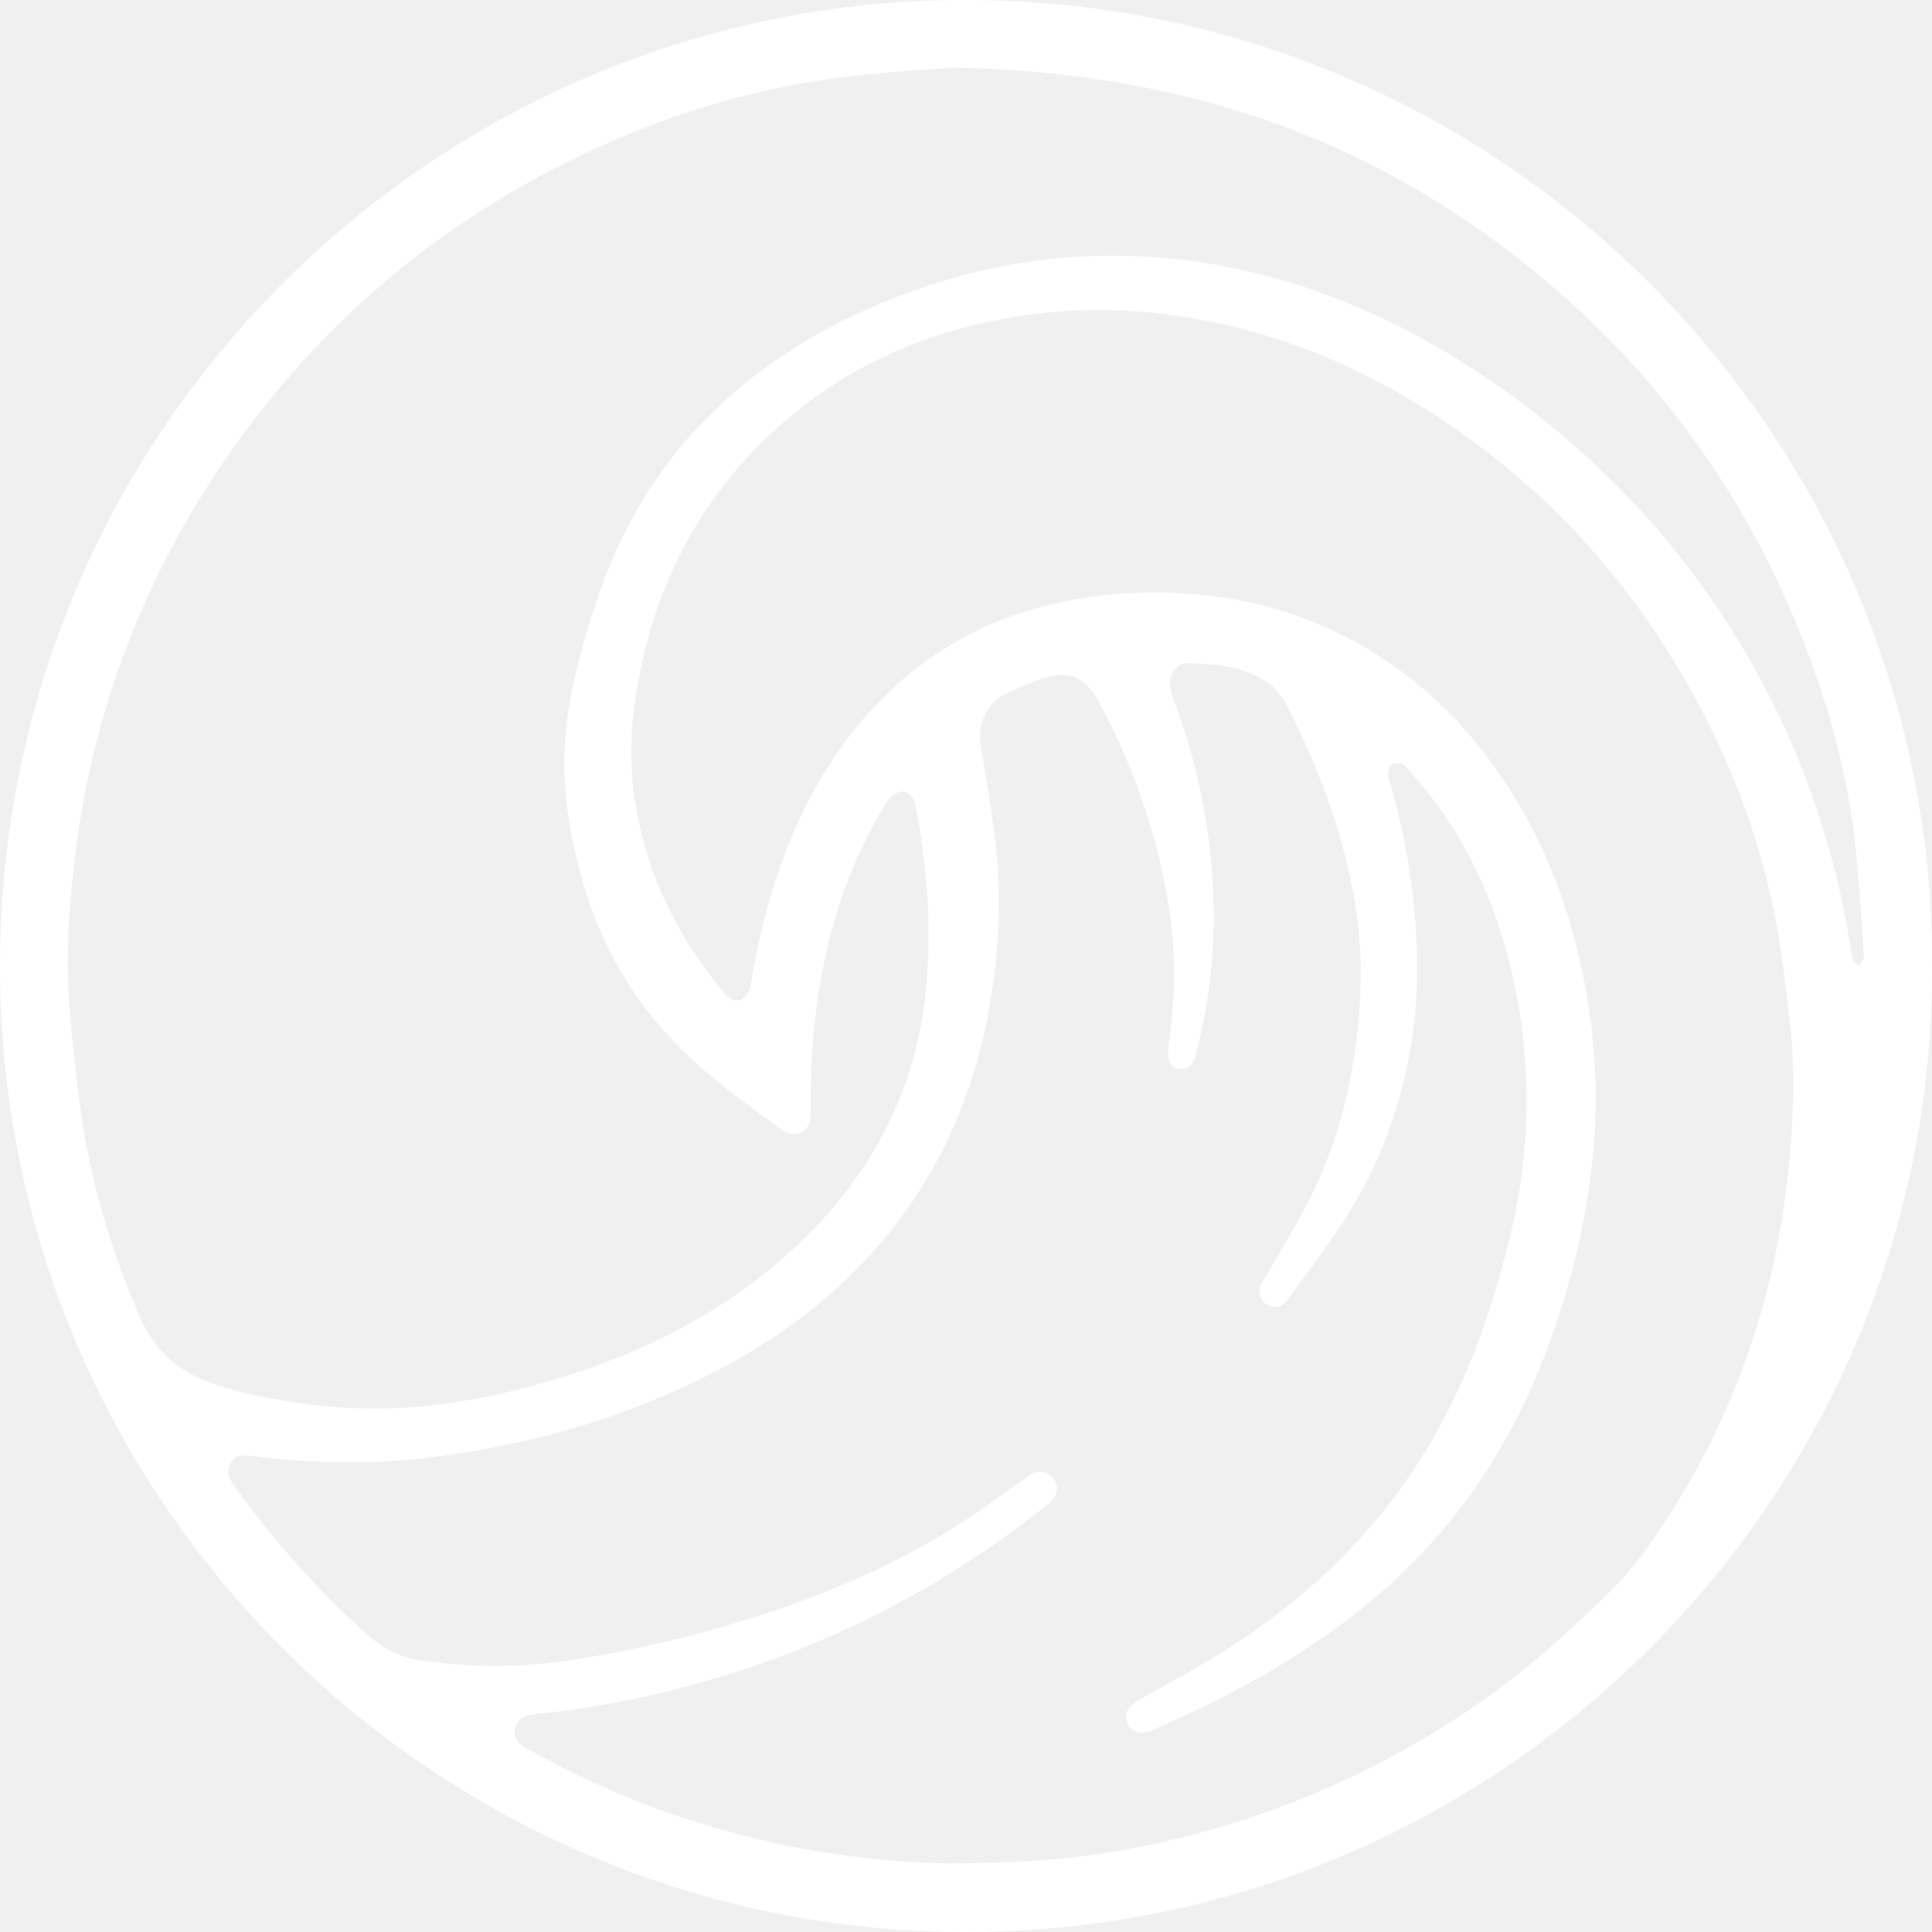
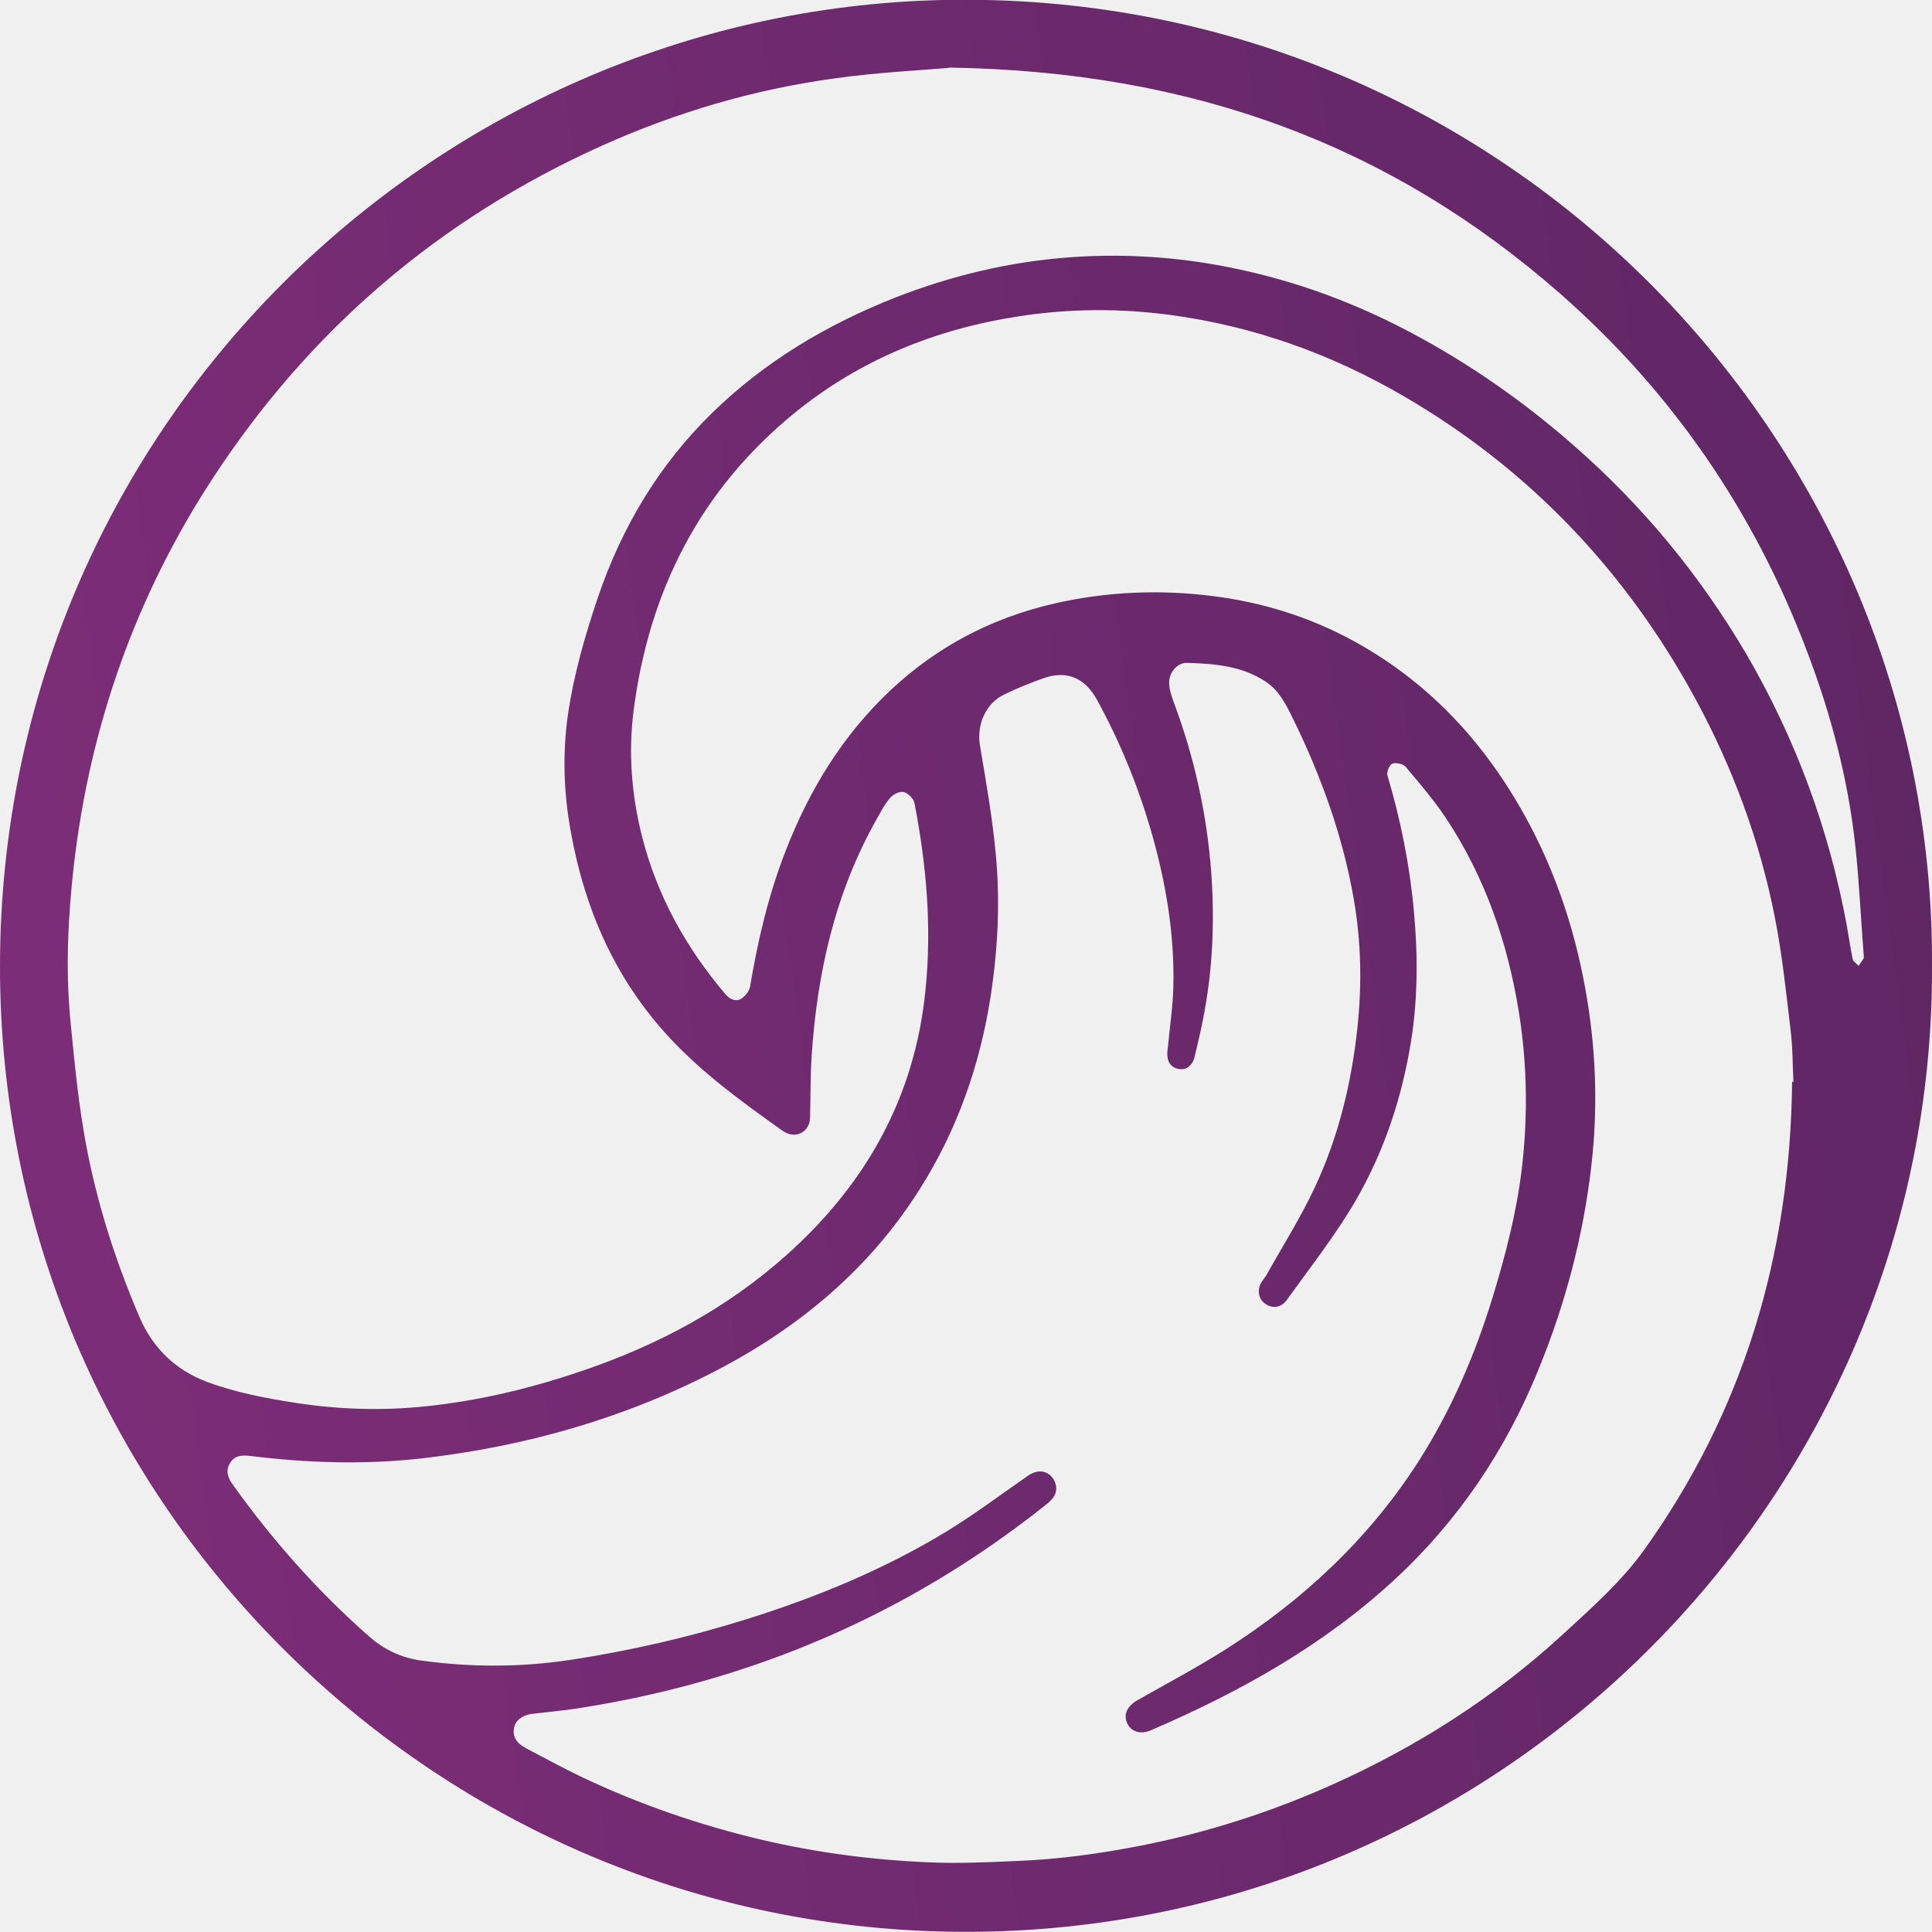
- <svg xmlns="http://www.w3.org/2000/svg" width="250" height="250" viewBox="0 0 250 250" fill="none">
-   <g clip-path="url(#clip0_2004_2)">
-     <path d="M250 124.986C250.32 193.846 193.626 250.878 123.363 249.991C55.606 249.141 -0.128 193.773 -2.41094e-05 124.849C0.128 55.642 55.789 1.472 122.01 0.027C193.827 -1.536 250.366 56.583 249.991 124.977L250 124.986ZM232.071 140.033C231.98 138.213 232.007 135.718 231.714 133.259C231.148 128.405 230.636 123.533 229.703 118.743C227.756 108.752 224.236 99.291 219.372 90.351C210.393 73.86 197.895 60.715 181.63 51.227C172.286 45.779 162.266 42.195 151.532 40.76C144.977 39.883 138.422 39.901 131.866 40.925C121.105 42.588 111.322 46.537 102.847 53.43C90.614 63.384 84.013 76.456 82.02 91.941C81.316 97.417 81.736 102.883 83.108 108.258C85.064 115.946 88.804 122.683 93.905 128.707C94.472 129.374 95.24 129.685 95.944 129.292C96.465 128.999 96.977 128.314 97.078 127.729C98.075 121.695 99.492 115.781 101.713 110.086C104.767 102.261 109.028 95.223 115.171 89.409C121.206 83.696 128.337 79.975 136.392 78.12C143.167 76.557 150.042 76.273 156.972 77.142C163.473 77.955 169.589 79.884 175.313 83.019C184.391 88.001 191.322 95.205 196.533 104.09C200.894 111.531 203.683 119.547 205.2 128.039C206.572 135.69 206.855 143.369 205.959 151.057C204.917 160.088 202.576 168.809 199.148 177.237C194.887 187.712 188.725 196.89 180.369 204.569C171.153 213.033 160.392 219.012 148.981 223.93C147.656 224.496 146.44 224.131 145.937 223.089C145.379 221.919 145.891 220.812 147.235 220.045C151.048 217.887 154.924 215.821 158.627 213.481C168.629 207.137 177.15 199.23 183.578 189.193C187.838 182.529 190.947 175.354 193.251 167.803C194.896 162.392 196.314 156.907 196.999 151.285C197.822 144.503 197.712 137.72 196.624 130.955C195.171 121.933 192.245 113.468 187.171 105.836C185.617 103.505 183.77 101.357 181.959 99.218C181.639 98.843 180.725 98.642 180.25 98.815C179.884 98.943 179.491 99.885 179.61 100.305C181.319 106.092 182.499 111.978 183.038 117.993C183.578 123.99 183.532 129.968 182.481 135.901C181.155 143.342 178.622 150.38 174.636 156.797C172.177 160.765 169.306 164.467 166.563 168.251C165.832 169.257 164.661 169.357 163.756 168.69C162.888 168.05 162.714 166.862 163.354 165.847C163.528 165.573 163.747 165.317 163.912 165.033C166.014 161.276 168.328 157.62 170.156 153.735C173.237 147.217 174.929 140.27 175.697 133.104C176.3 127.473 176.218 121.86 175.24 116.284C173.813 108.176 171.052 100.506 167.45 93.12C166.554 91.274 165.676 89.409 163.884 88.23C160.785 86.182 157.237 85.908 153.699 85.798C152.428 85.762 151.34 87.115 151.386 88.431C151.413 89.171 151.642 89.939 151.907 90.643C154.595 97.791 156.259 105.187 156.826 112.792C157.301 119.227 157.018 125.644 155.756 131.997C155.436 133.606 155.061 135.206 154.659 136.797C154.376 137.903 153.498 138.506 152.584 138.323C151.569 138.131 151.066 137.391 151.139 136.212C151.148 135.992 151.185 135.773 151.203 135.553C151.45 132.939 151.843 130.334 151.916 127.71C152.099 120.717 150.92 113.898 148.954 107.207C147.235 101.375 144.922 95.79 141.987 90.46C140.47 87.709 138.129 86.722 135.194 87.718C133.439 88.312 131.711 89.034 130.038 89.839C127.587 91.018 126.454 93.824 126.902 96.466C127.688 101.064 128.483 105.68 128.931 110.315C129.535 116.439 129.242 122.582 128.31 128.679C126.929 137.738 123.958 146.23 119.03 153.982C112.529 164.211 103.551 171.725 92.9 177.301C80.923 183.562 68.132 187.164 54.729 188.7C47.305 189.55 39.908 189.312 32.521 188.398C31.405 188.261 30.473 188.307 29.842 189.33C29.184 190.409 29.632 191.323 30.299 192.246C35.437 199.404 41.252 205.949 47.853 211.781C49.801 213.5 52.068 214.542 54.619 214.898C60.991 215.776 67.382 215.785 73.736 214.834C81.535 213.664 89.206 211.882 96.74 209.532C105.8 206.708 114.522 203.097 122.641 198.161C126.225 195.976 129.59 193.435 133.036 191.04C134.097 190.299 135.103 190.226 135.953 190.921C136.712 191.543 137.023 192.722 136.529 193.599C136.255 194.093 135.798 194.504 135.35 194.861C117.539 209.011 97.325 217.659 74.879 221.132C72.932 221.434 70.966 221.608 69.01 221.827C67.766 221.964 66.861 222.641 66.651 223.619C66.404 224.707 66.879 225.584 68.123 226.242C70.582 227.54 73.005 228.884 75.519 230.072C82.962 233.592 90.705 236.261 98.733 238.144C105.837 239.808 113.032 240.749 120.301 241.06C124.058 241.225 127.825 241.033 131.592 240.905C137.041 240.713 142.435 239.972 147.775 238.912C156.369 237.212 164.652 234.552 172.634 230.959C183.55 226.05 193.534 219.679 202.357 211.589C206.096 208.161 209.991 204.715 212.908 200.638C225.689 182.758 231.833 162.648 232.062 140.023L232.071 140.033ZM122.842 8.766C119.368 9.068 113.7 9.342 108.104 10.11C97.636 11.536 87.551 14.498 77.915 18.831C56.886 28.282 40.045 42.671 27.465 61.986C17.554 77.197 11.648 93.906 9.572 111.924C8.814 118.496 8.484 125.123 9.106 131.732C9.563 136.559 10.03 141.404 10.825 146.184C12.224 154.558 14.738 162.638 18.103 170.436C19.822 174.412 22.765 177.246 26.816 178.763C30.546 180.162 34.45 180.902 38.4 181.497C43.931 182.338 49.471 182.502 55.021 181.935C61.979 181.231 68.745 179.595 75.364 177.346C85.156 174.028 94.125 169.247 101.869 162.319C112.109 153.168 118.408 141.97 119.807 128.149C120.639 119.959 119.935 111.887 118.39 103.852C118.28 103.285 117.558 102.581 116.991 102.435C116.488 102.307 115.638 102.719 115.245 103.166C114.532 103.98 114.02 104.976 113.48 105.927C108.113 115.443 105.764 125.8 105.06 136.595C104.886 139.256 104.941 141.934 104.858 144.594C104.804 146.34 103.094 147.291 101.567 146.431C101.183 146.212 100.845 145.938 100.488 145.682C95.661 142.236 90.888 138.734 86.802 134.383C79.67 126.787 75.702 117.692 73.855 107.545C72.95 102.536 72.758 97.526 73.471 92.49C74.212 87.307 75.656 82.306 77.33 77.361C80.438 68.211 85.238 60.139 92.177 53.366C99.007 46.702 107.025 41.949 115.866 38.484C123.126 35.65 130.632 33.849 138.394 33.292C144.758 32.835 151.093 33.146 157.402 34.27C166.142 35.833 174.38 38.74 182.234 42.844C189.95 46.885 197.027 51.83 203.582 57.552C212.533 65.368 220.003 74.39 225.991 84.647C232.354 95.561 236.679 107.253 238.974 119.684C239.248 121.156 239.431 122.637 239.742 124.1C239.815 124.429 240.254 124.685 240.528 124.968C240.747 124.639 240.985 124.328 241.168 123.981C241.241 123.834 241.195 123.624 241.177 123.441C240.821 118.743 240.601 114.035 240.08 109.355C239.12 100.753 236.935 92.416 233.881 84.336C227.052 66.264 216.455 50.724 201.909 37.972C179.93 18.703 154.211 9.196 122.851 8.739L122.842 8.766Z" fill="white" />
+ <svg xmlns="http://www.w3.org/2000/svg" id="Layer_2" data-name="Layer 2" viewBox="0 0 74.03 74.03">
+   <defs>
+     <style>
+       .cls-1 {
+         fill: url(#linear-gradient);
+       }
+     </style>
+     <linearGradient id="linear-gradient" x1="242.48" y1="9.19" x2="1.77" y2="41.78" gradientUnits="userSpaceOnUse">
+       <stop offset="0" stop-color="#1f183b" />
+       <stop offset="1" stop-color="#7c2d77" />
+     </linearGradient>
+   </defs>
+   <g id="Layer_1-2" data-name="Layer 1">
+     <path class="cls-1" d="M74.03,37.01c.09,20.39-16.69,37.28-37.5,37.01C16.47,73.77-.04,57.38,0,36.97,.04,16.48,16.52,.44,36.13,0c21.26-.46,38.01,16.75,37.9,37h0Zm-5.31,4.46c-.03-.54-.02-1.28-.11-2.01-.17-1.44-.32-2.88-.6-4.3-.58-2.96-1.62-5.76-3.06-8.41-2.66-4.88-6.36-8.78-11.18-11.58-2.77-1.61-5.73-2.67-8.91-3.1-1.94-.26-3.88-.25-5.82,.05-3.19,.49-6.08,1.66-8.59,3.7-3.62,2.95-5.58,6.82-6.17,11.4-.21,1.62-.08,3.24,.32,4.83,.58,2.28,1.69,4.27,3.2,6.05,.17,.2,.4,.29,.6,.17,.15-.09,.31-.29,.34-.46,.3-1.79,.71-3.54,1.37-5.22,.9-2.32,2.17-4.4,3.99-6.12,1.79-1.69,3.9-2.79,6.28-3.34,2.01-.46,4.04-.55,6.09-.29,1.92,.24,3.74,.81,5.43,1.74,2.69,1.48,4.74,3.61,6.28,6.24,1.29,2.2,2.12,4.58,2.57,7.09,.41,2.27,.49,4.54,.22,6.82-.31,2.67-1,5.26-2.02,7.75-1.26,3.1-3.09,5.82-5.56,8.09-2.73,2.51-5.92,4.28-9.29,5.73-.39,.17-.75,.06-.9-.25-.17-.35-.01-.67,.38-.9,1.13-.64,2.28-1.25,3.37-1.94,2.96-1.88,5.48-4.22,7.39-7.19,1.26-1.97,2.18-4.1,2.86-6.33,.49-1.6,.91-3.23,1.11-4.89,.24-2.01,.21-4.02-.11-6.02-.43-2.67-1.3-5.18-2.8-7.44-.46-.69-1.01-1.33-1.54-1.96-.09-.11-.37-.17-.51-.12-.11,.04-.22,.32-.19,.44,.51,1.71,.86,3.46,1.02,5.24,.16,1.78,.15,3.55-.17,5.3-.39,2.2-1.14,4.29-2.32,6.19-.73,1.17-1.58,2.27-2.39,3.39-.22,.3-.56,.33-.83,.13-.26-.19-.31-.54-.12-.84,.05-.08,.12-.16,.17-.24,.62-1.11,1.31-2.2,1.85-3.35,.91-1.93,1.41-3.99,1.64-6.11,.18-1.67,.15-3.33-.14-4.98-.42-2.4-1.24-4.67-2.31-6.86-.27-.55-.53-1.1-1.06-1.45-.92-.61-1.97-.69-3.02-.72-.38-.01-.7,.39-.68,.78,0,.22,.08,.45,.15,.66,.8,2.12,1.29,4.31,1.46,6.56,.14,1.91,.06,3.81-.32,5.69-.09,.48-.21,.95-.32,1.42-.08,.33-.34,.51-.61,.45-.3-.06-.45-.28-.43-.63,0-.06,.01-.13,.02-.19,.07-.77,.19-1.55,.21-2.32,.05-2.07-.3-4.09-.88-6.07-.51-1.73-1.19-3.38-2.06-4.96-.45-.81-1.14-1.11-2.01-.81-.52,.18-1.03,.39-1.53,.63-.73,.35-1.06,1.18-.93,1.96,.23,1.36,.47,2.73,.6,4.1,.18,1.81,.09,3.63-.18,5.44-.41,2.68-1.29,5.2-2.75,7.49-1.92,3.03-4.58,5.25-7.74,6.9-3.55,1.85-7.33,2.92-11.3,3.38-2.2,.25-4.39,.18-6.58-.09-.33-.04-.61-.03-.79,.28-.19,.32-.06,.59,.14,.86,1.52,2.12,3.24,4.06,5.2,5.78,.58,.51,1.25,.82,2,.92,1.89,.26,3.78,.26,5.66-.02,2.31-.35,4.58-.87,6.81-1.57,2.68-.84,5.27-1.91,7.67-3.37,1.06-.65,2.06-1.4,3.08-2.11,.31-.22,.61-.24,.86-.04,.22,.18,.32,.53,.17,.79-.08,.15-.22,.27-.35,.37-5.27,4.19-11.26,6.75-17.91,7.78-.58,.09-1.16,.14-1.74,.21-.37,.04-.64,.24-.7,.53-.07,.32,.07,.58,.44,.78,.73,.38,1.45,.78,2.19,1.13,2.2,1.04,4.5,1.83,6.87,2.39,2.1,.49,4.23,.77,6.39,.86,1.11,.05,2.23,0,3.34-.05,1.61-.06,3.21-.28,4.79-.59,2.54-.5,5-1.29,7.36-2.35,3.23-1.45,6.19-3.34,8.8-5.74,1.11-1.02,2.26-2.04,3.12-3.24,3.78-5.29,5.6-11.25,5.67-17.95h0ZM36.37,2.6c-1.03,.09-2.71,.17-4.36,.4-3.1,.42-6.09,1.3-8.94,2.58-6.23,2.8-11.21,7.06-14.94,12.78-2.93,4.5-4.68,9.45-5.3,14.79-.22,1.95-.32,3.91-.14,5.87,.14,1.43,.27,2.86,.51,4.28,.41,2.48,1.16,4.87,2.15,7.18,.51,1.18,1.38,2.02,2.58,2.47,1.1,.41,2.26,.63,3.43,.81,1.64,.25,3.28,.3,4.92,.13,2.06-.21,4.06-.69,6.02-1.36,2.9-.98,5.56-2.4,7.85-4.45,3.03-2.71,4.9-6.03,5.31-10.12,.25-2.43,.04-4.82-.42-7.19-.03-.17-.25-.38-.41-.42-.15-.04-.4,.08-.52,.22-.21,.24-.36,.54-.52,.82-1.59,2.82-2.28,5.88-2.49,9.08-.05,.79-.04,1.58-.06,2.37-.02,.52-.52,.8-.97,.54-.11-.06-.21-.15-.32-.22-1.43-1.02-2.84-2.06-4.05-3.35-2.11-2.25-3.29-4.94-3.83-7.95-.27-1.48-.32-2.97-.11-4.46,.22-1.53,.65-3.02,1.14-4.48,.92-2.71,2.34-5.1,4.4-7.11,2.02-1.97,4.4-3.38,7.01-4.41,2.15-.84,4.37-1.37,6.67-1.54,1.88-.14,3.76-.04,5.63,.29,2.59,.46,5.03,1.32,7.35,2.54,2.28,1.2,4.38,2.66,6.32,4.36,2.65,2.31,4.86,4.99,6.64,8.02,1.88,3.23,3.16,6.69,3.84,10.37,.08,.44,.14,.87,.23,1.31,.02,.1,.15,.17,.23,.26,.06-.1,.14-.19,.19-.29,.02-.04,0-.11,0-.16-.11-1.39-.17-2.79-.32-4.17-.28-2.55-.93-5.02-1.84-7.41-2.02-5.35-5.16-9.95-9.47-13.73-6.51-5.71-14.12-8.52-23.41-8.66h0Z" />
  </g>
-   <defs>
-     <clipPath id="clip0_2004_2">
-       <rect width="250" height="250" fill="white" />
-     </clipPath>
-   </defs>
</svg>
